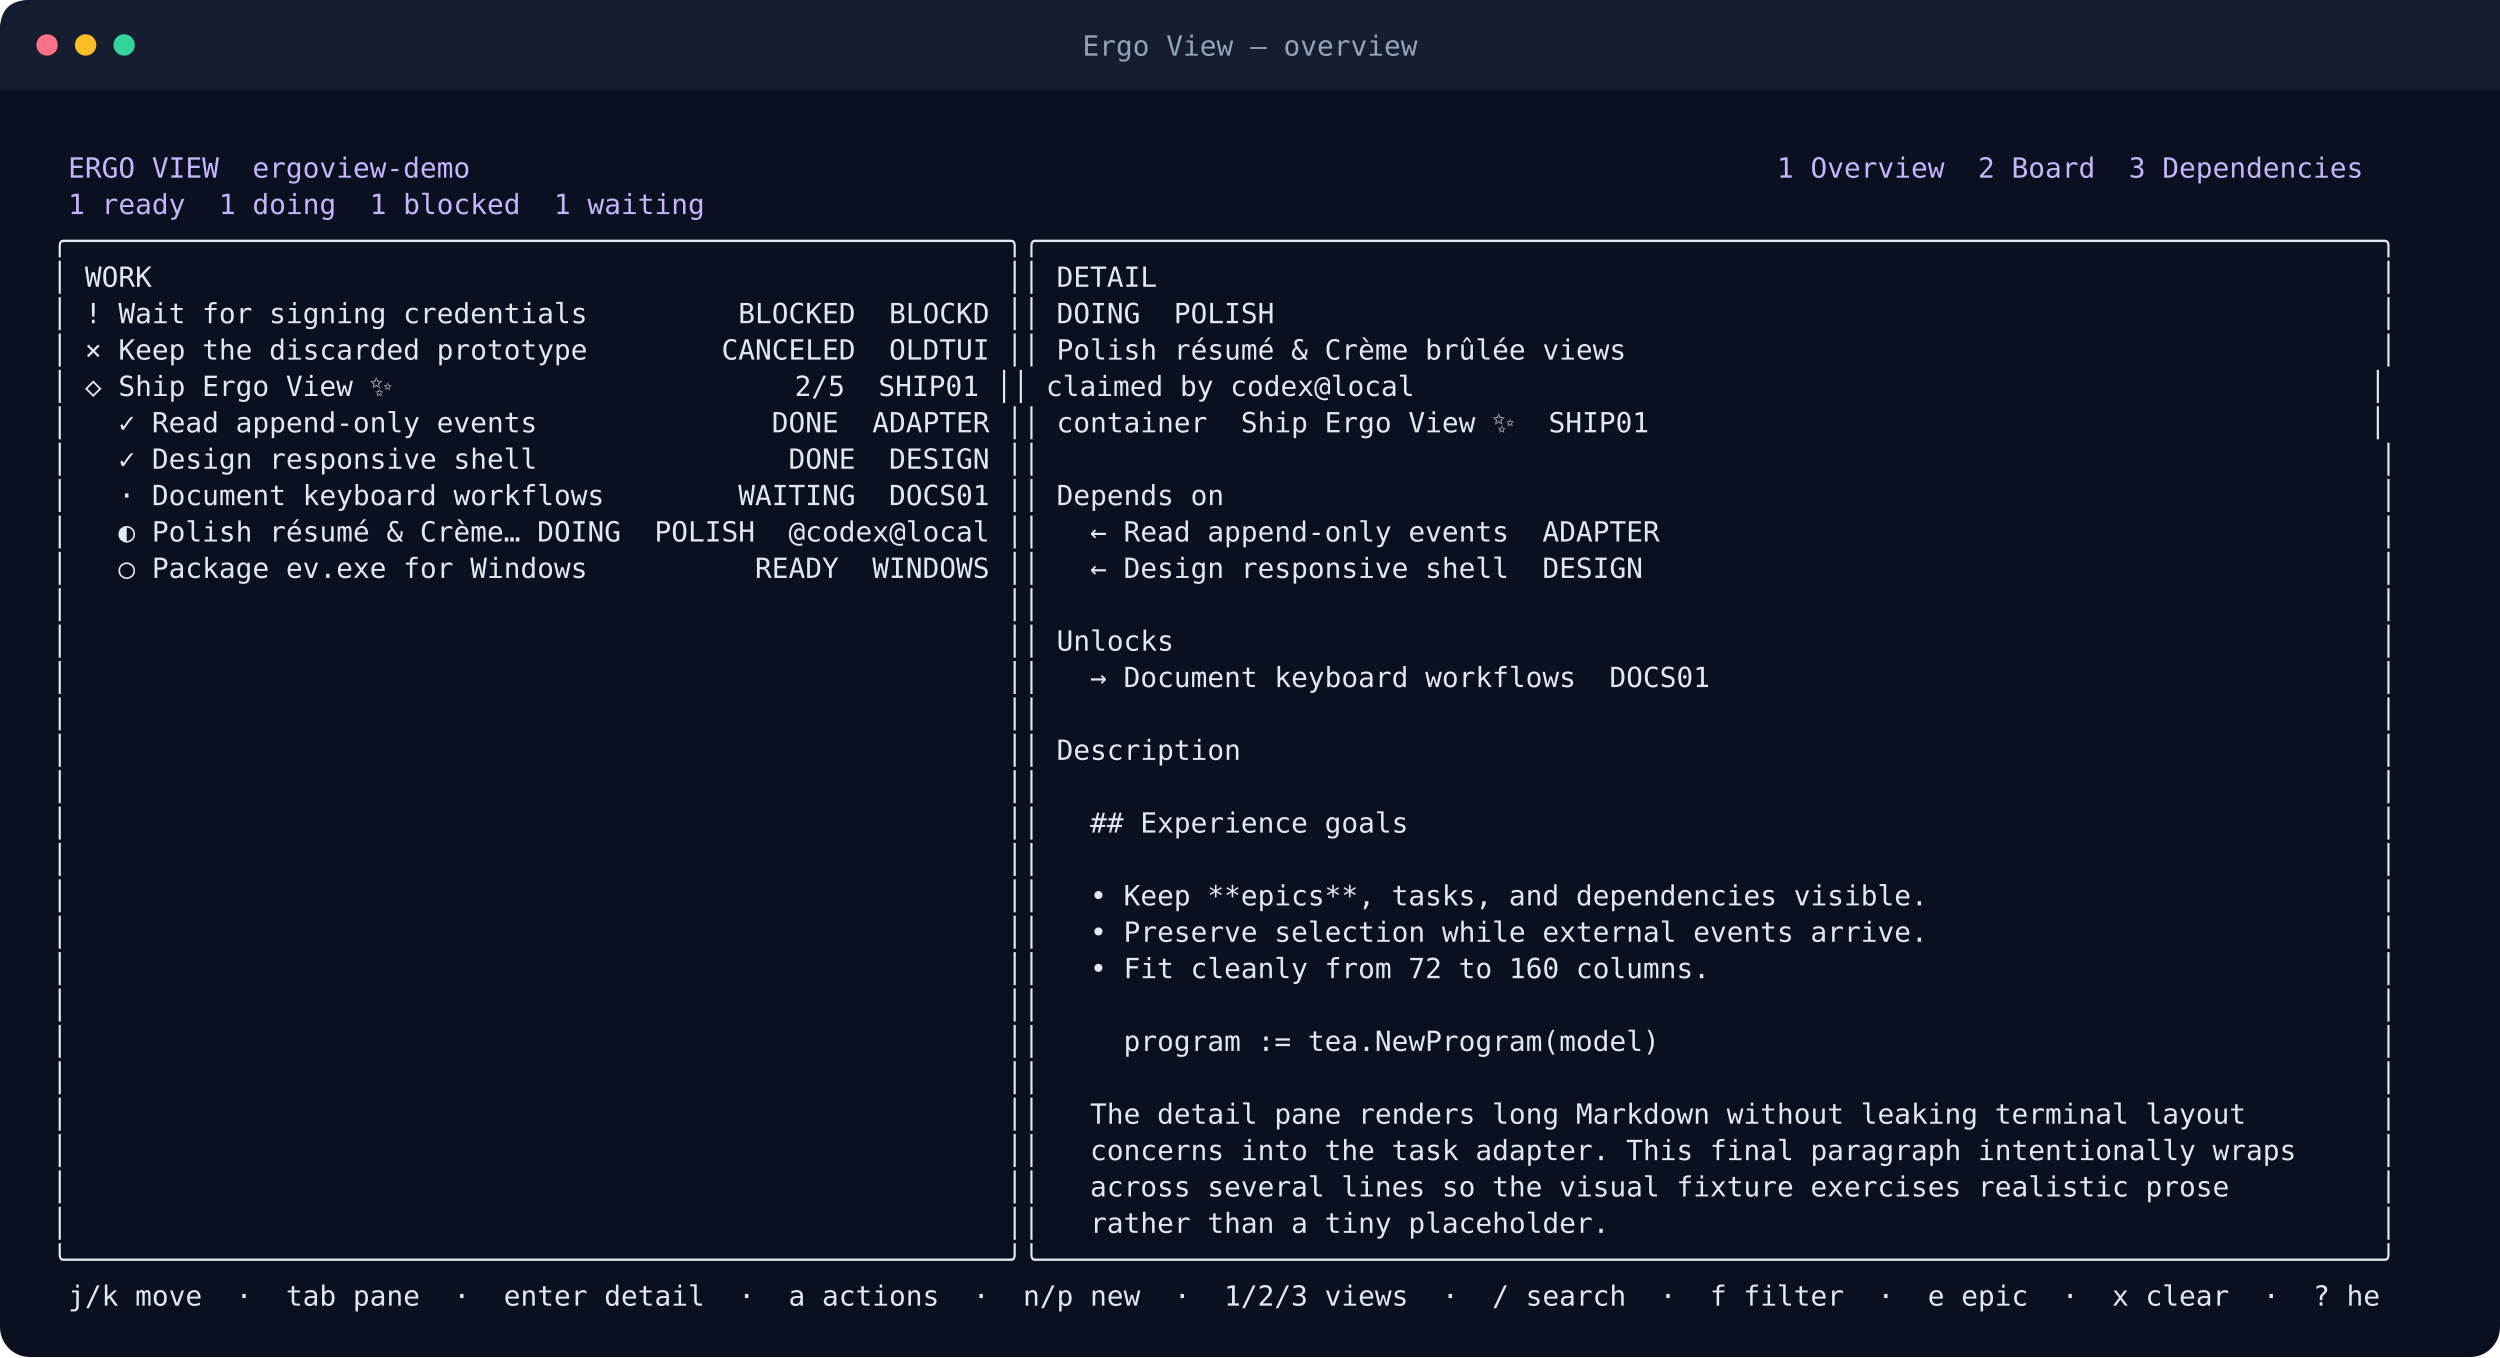
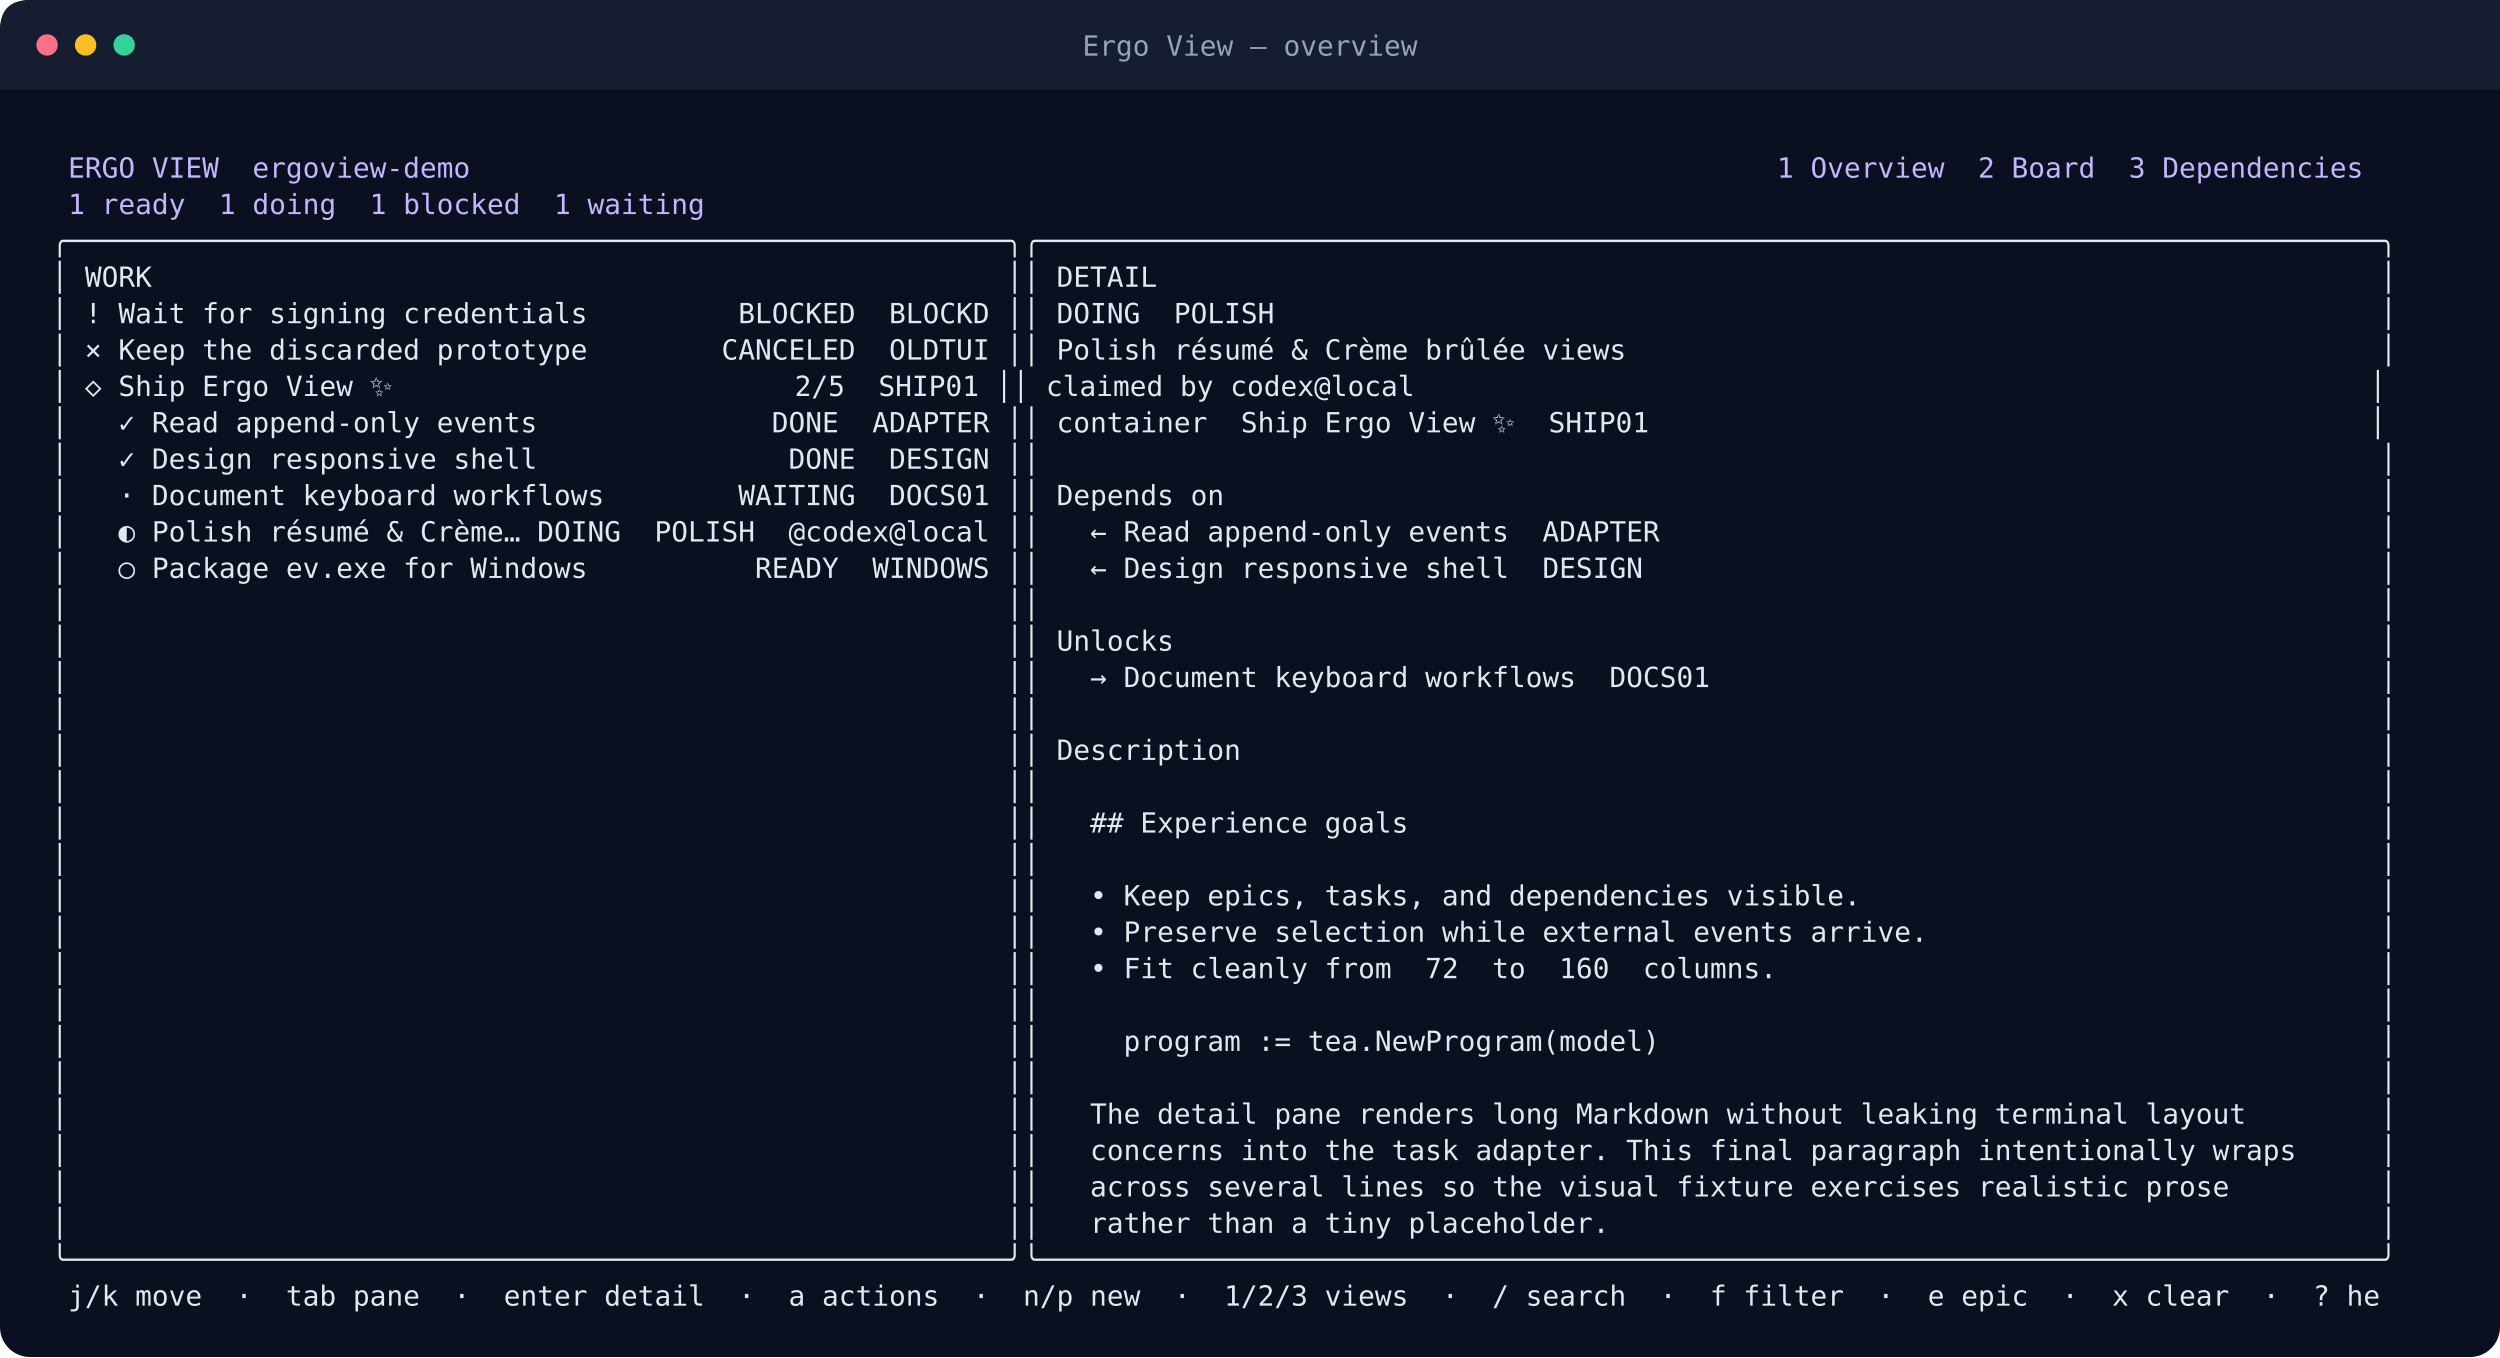
<svg xmlns="http://www.w3.org/2000/svg" width="1168" height="634" viewBox="0 0 1168 634">
  <rect width="100%" height="100%" rx="14" fill="#0b1020" />
  <path d="M14 0h1154q14 0 14 14v28H0V14Q0 0 14 0" fill="#171d30" />
  <circle cx="22" cy="21" r="5" fill="#fb7185" />
  <circle cx="40" cy="21" r="5" fill="#fbbf24" />
  <circle cx="58" cy="21" r="5" fill="#34d399" />
  <text x="50%" y="26" text-anchor="middle" fill="#94a3b8" font-family="ui-monospace, SFMono-Regular, Consolas, monospace" font-size="13">Ergo View — overview</text>
  <g font-family="ui-monospace, SFMono-Regular, Consolas, monospace" font-size="13" xml:space="preserve">
    <text x="24" y="83" fill="#c4b5fd"> ERGO VIEW  ergoview-demo                                                                              1 Overview  2 Board  3 Dependencies  </text>
    <text x="24" y="100" fill="#c4b5fd"> 1 ready  1 doing  1 blocked  1 waiting                                                                                                     </text>
    <text x="24" y="117" fill="#e2e8f0">╭────────────────────────────────────────────────────────╮╭────────────────────────────────────────────────────────────────────────────────╮</text>
    <text x="24" y="134" fill="#e2e8f0">│ WORK                                                   ││ DETAIL                                                                         │</text>
    <text x="24" y="151" fill="#e2e8f0">│ ! Wait for signing credentials         BLOCKED  BLOCKD ││ DOING  POLISH                                                                  │</text>
    <text x="24" y="168" fill="#e2e8f0">│ × Keep the discarded prototype        CANCELED  OLDTUI ││ Polish résumé &amp; Crème brûlée views                                             │</text>
    <text x="24" y="185" fill="#e2e8f0">│ ◇ Ship Ergo View ✨                        2/5  SHIP01 ││ claimed by codex@local                                                         │</text>
    <text x="24" y="202" fill="#e2e8f0">│   ✓ Read append-only events              DONE  ADAPTER ││ container  Ship Ergo View ✨  SHIP01                                           │</text>
    <text x="24" y="219" fill="#e2e8f0">│   ✓ Design responsive shell               DONE  DESIGN ││                                                                                │</text>
    <text x="24" y="236" fill="#e2e8f0">│   · Document keyboard workflows        WAITING  DOCS01 ││ Depends on                                                                     │</text>
    <text x="24" y="253" fill="#e2e8f0">│   ◐ Polish résumé &amp; Crème… DOING  POLISH  @codex@local ││   ← Read append-only events  ADAPTER                                           │</text>
    <text x="24" y="270" fill="#e2e8f0">│   ○ Package ev.exe for Windows          READY  WINDOWS ││   ← Design responsive shell  DESIGN                                            │</text>
    <text x="24" y="287" fill="#e2e8f0">│                                                        ││                                                                                │</text>
    <text x="24" y="304" fill="#e2e8f0">│                                                        ││ Unlocks                                                                        │</text>
    <text x="24" y="321" fill="#e2e8f0">│                                                        ││   → Document keyboard workflows  DOCS01                                        │</text>
    <text x="24" y="338" fill="#e2e8f0">│                                                        ││                                                                                │</text>
    <text x="24" y="355" fill="#e2e8f0">│                                                        ││ Description                                                                    │</text>
    <text x="24" y="372" fill="#e2e8f0">│                                                        ││                                                                                │</text>
    <text x="24" y="389" fill="#e2e8f0">│                                                        ││   ## Experience goals                                                          │</text>
    <text x="24" y="406" fill="#e2e8f0">│                                                        ││                                                                                │</text>
-     <text x="24" y="423" fill="#e2e8f0">│                                                        ││   • Keep **epics**, tasks, and dependencies visible.                           │</text>
+     <text x="24" y="423" fill="#e2e8f0">│                                                        ││   • Keep epics, tasks, and dependencies visible.                               │</text>
    <text x="24" y="440" fill="#e2e8f0">│                                                        ││   • Preserve selection while external events arrive.                           │</text>
-     <text x="24" y="457" fill="#e2e8f0">│                                                        ││   • Fit cleanly from 72 to 160 columns.                                        │</text>
+     <text x="24" y="457" fill="#e2e8f0">│                                                        ││   • Fit cleanly from  72  to  160  columns.                                    │</text>
    <text x="24" y="474" fill="#e2e8f0">│                                                        ││                                                                                │</text>
    <text x="24" y="491" fill="#e2e8f0">│                                                        ││     program := tea.NewProgram(model)                                           │</text>
    <text x="24" y="508" fill="#e2e8f0">│                                                        ││                                                                                │</text>
    <text x="24" y="525" fill="#e2e8f0">│                                                        ││   The detail pane renders long Markdown without leaking terminal layout        │</text>
    <text x="24" y="542" fill="#e2e8f0">│                                                        ││   concerns into the task adapter. This final paragraph intentionally wraps     │</text>
    <text x="24" y="559" fill="#e2e8f0">│                                                        ││   across several lines so the visual fixture exercises realistic prose         │</text>
    <text x="24" y="576" fill="#e2e8f0">│                                                        ││   rather than a tiny placeholder.                                              │</text>
    <text x="24" y="593" fill="#e2e8f0">╰────────────────────────────────────────────────────────╯╰────────────────────────────────────────────────────────────────────────────────╯</text>
    <text x="24" y="610" fill="#e2e8f0"> j/k move  ·  tab pane  ·  enter detail  ·  a actions  ·  n/p new  ·  1/2/3 views  ·  / search  ·  f filter  ·  e epic  ·  x clear  ·  ? he </text>
  </g>
</svg>
